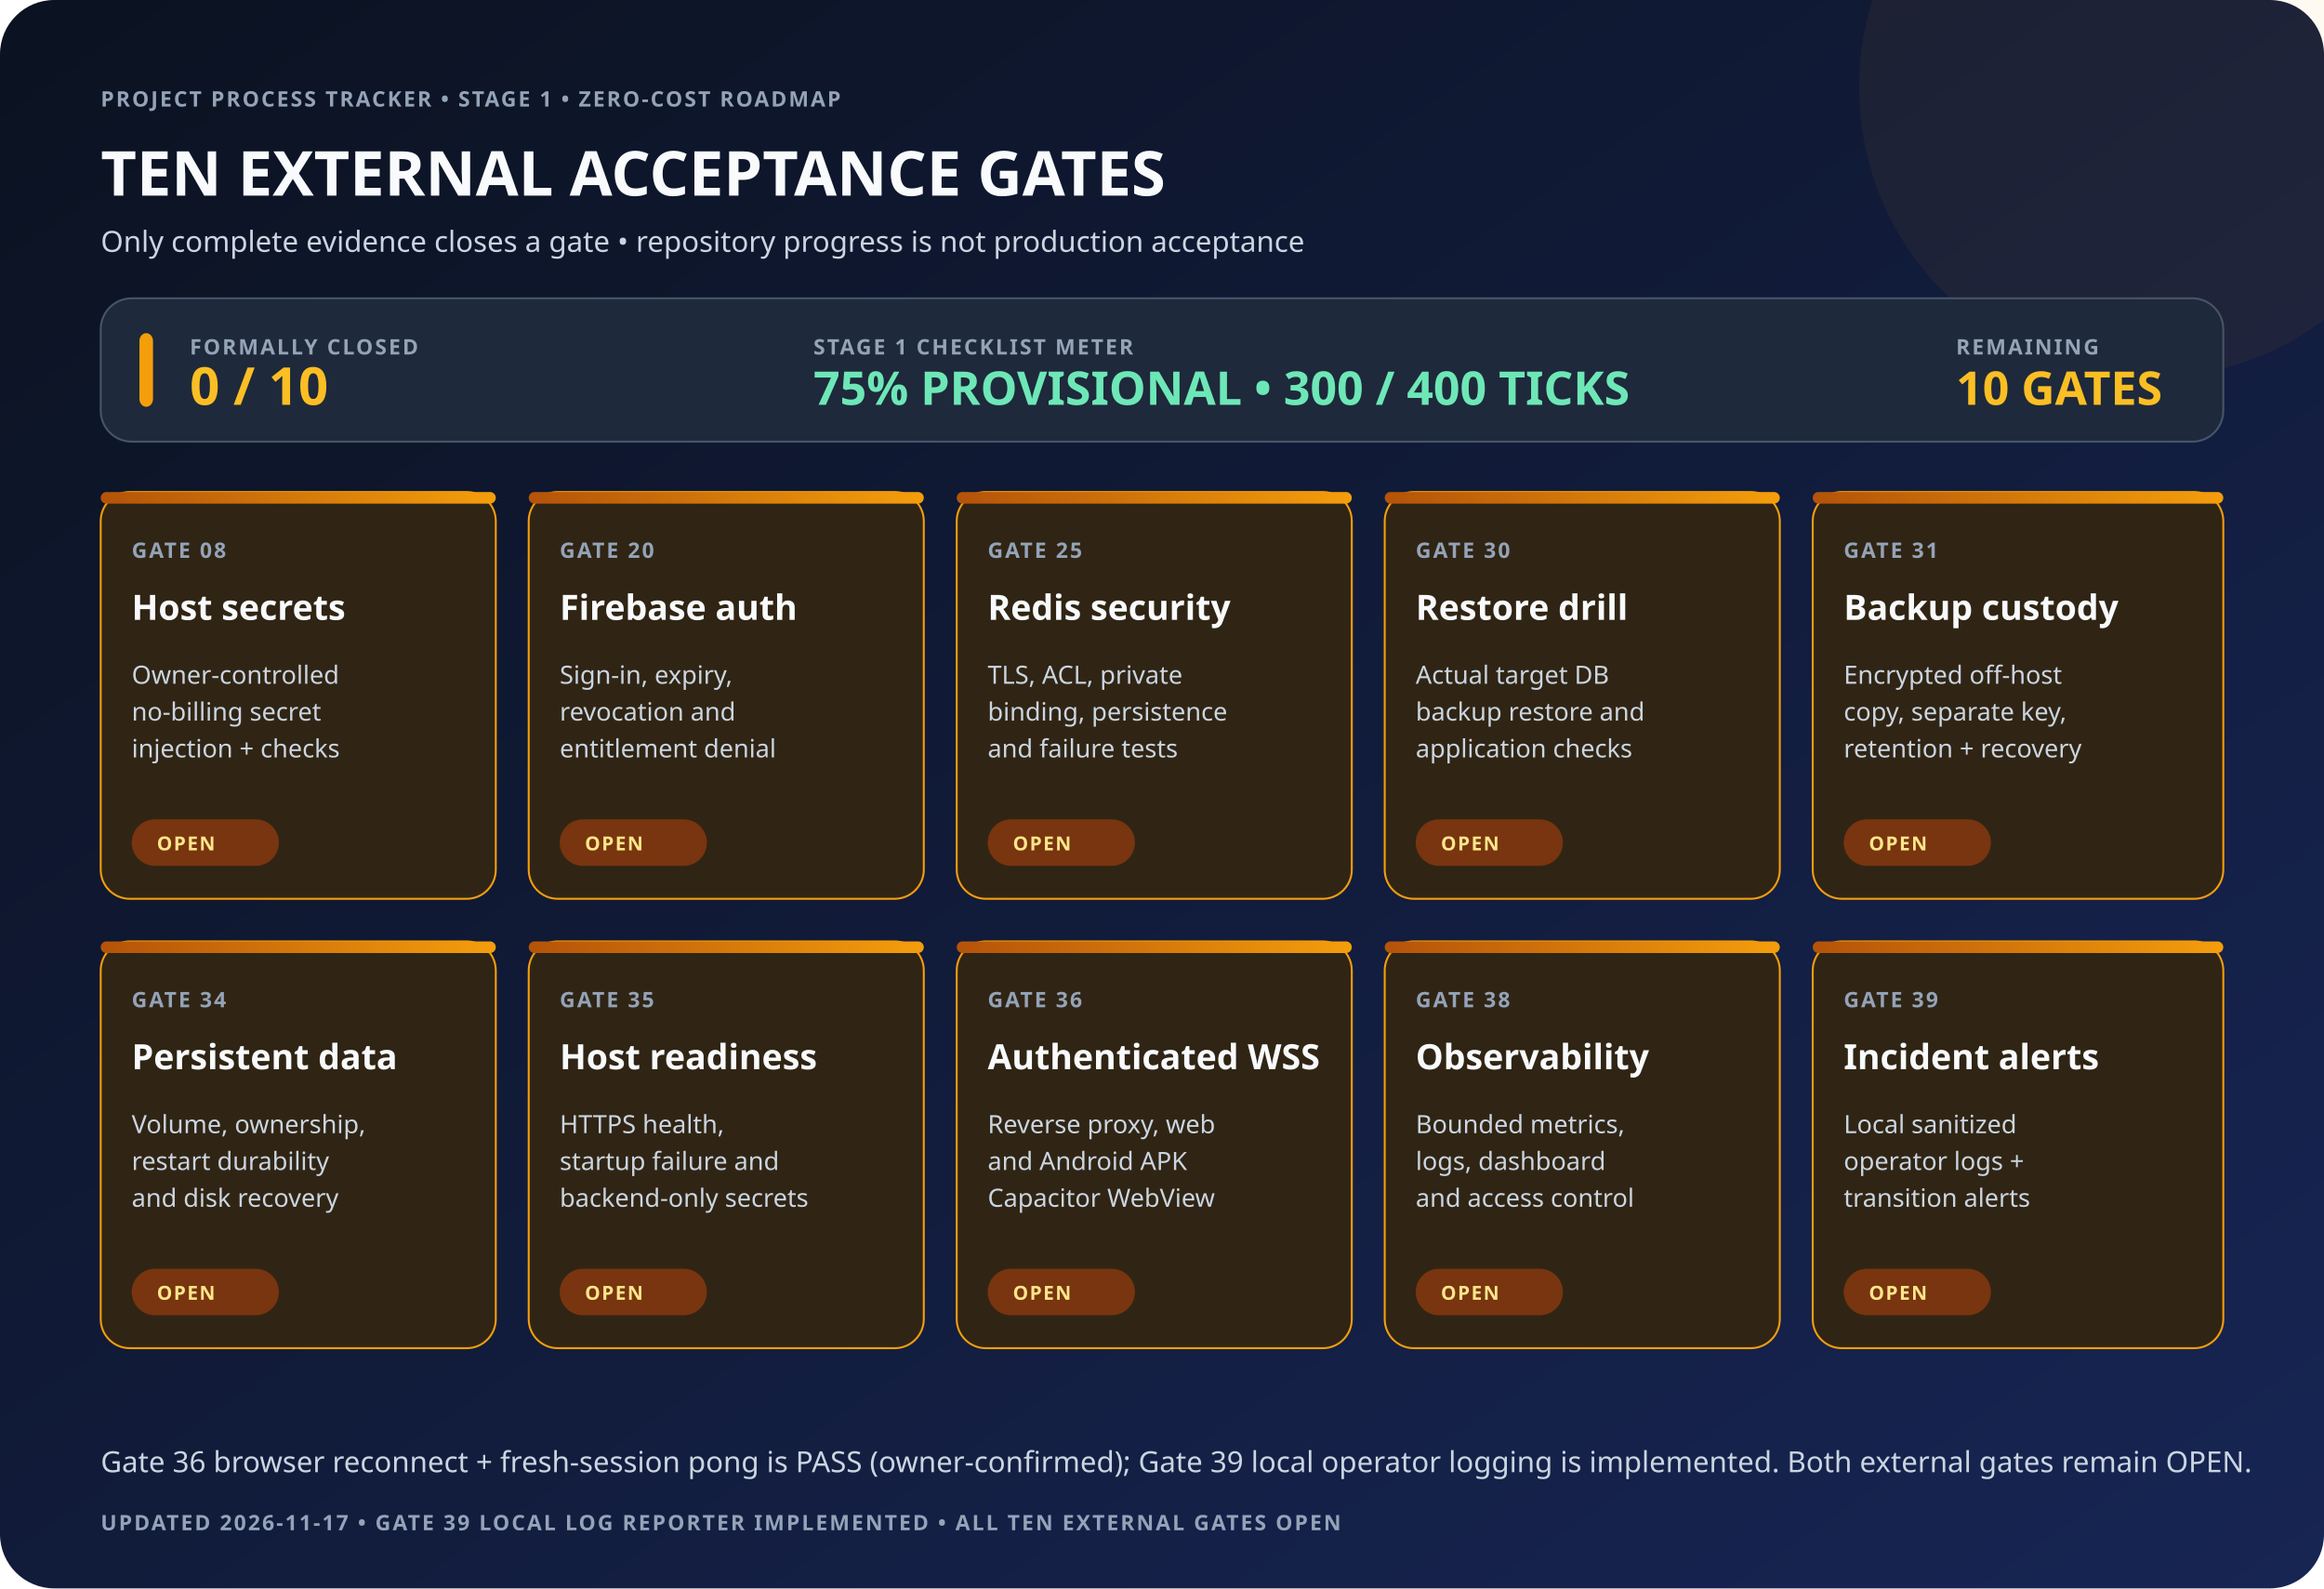
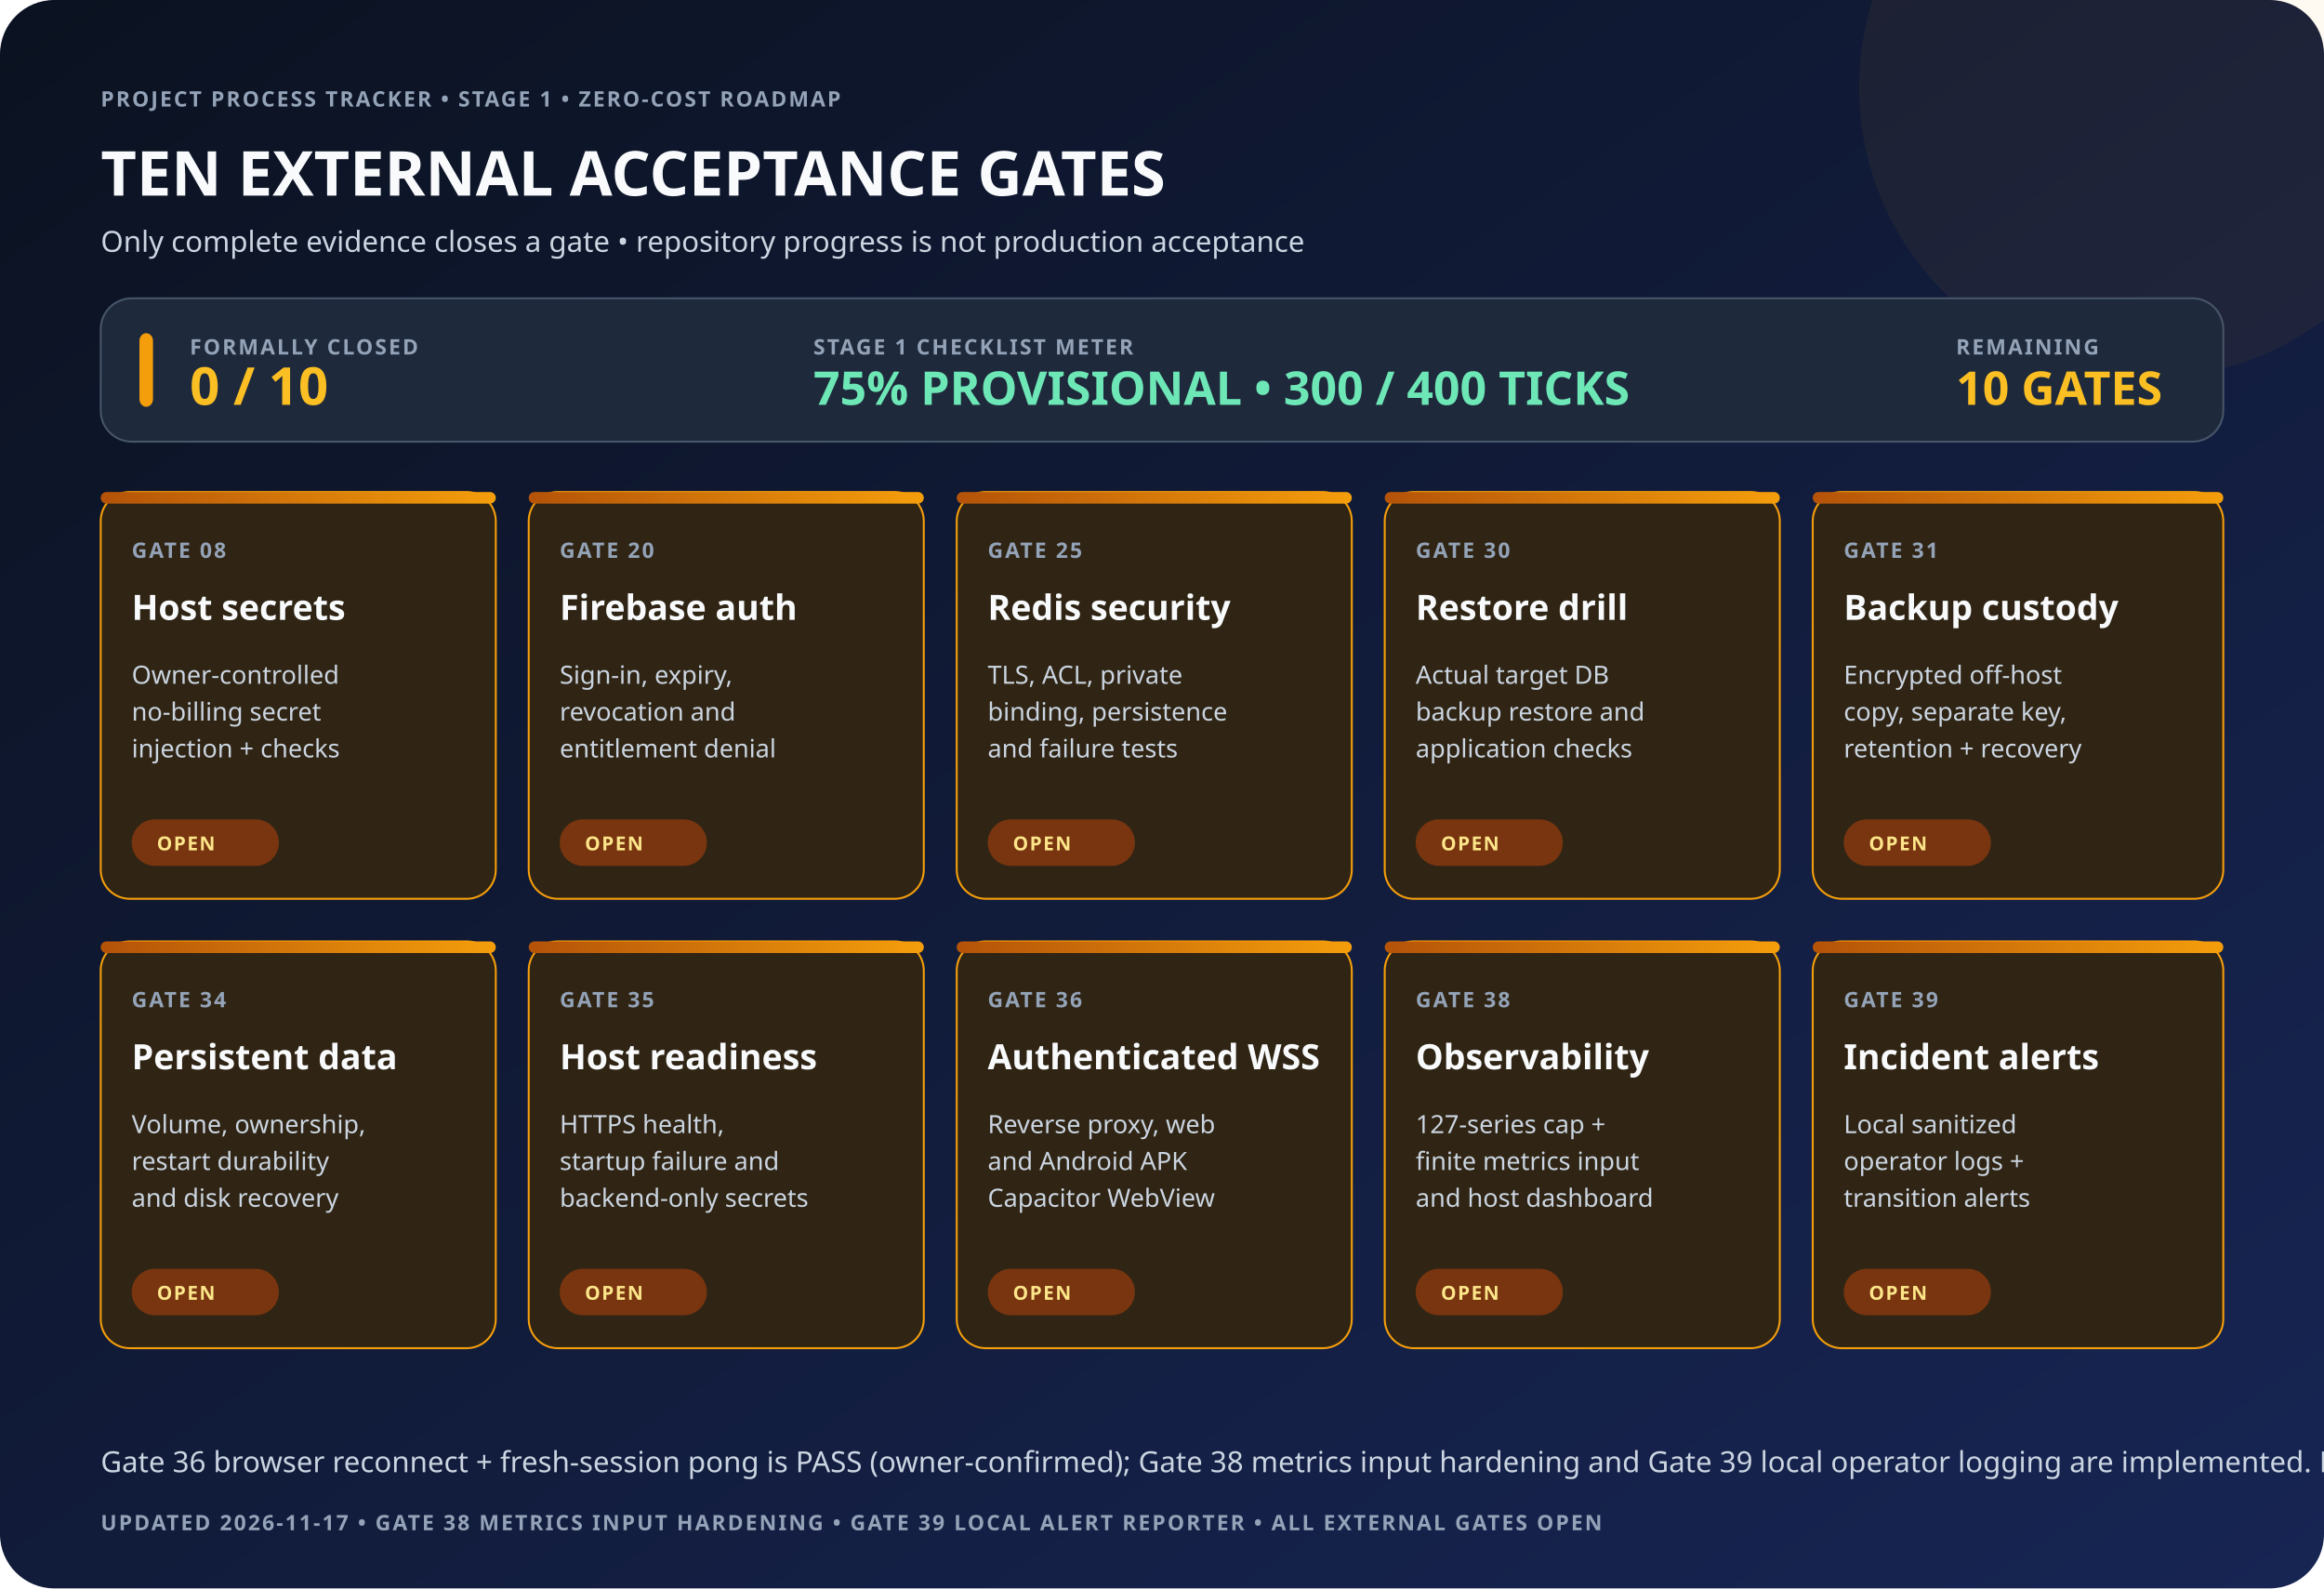
<svg xmlns="http://www.w3.org/2000/svg" width="1200" height="820" viewBox="0 0 1200 820" role="img" aria-labelledby="title desc">
  <defs>
    <linearGradient id="bg" x1="0" y1="0" x2="1" y2="1">
      <stop offset="0" stop-color="#0b1220" />
      <stop offset="1" stop-color="#172554" />
    </linearGradient>
    <linearGradient id="amber" x1="0" y1="0" x2="1" y2="0">
      <stop offset="0" stop-color="#b45309" />
      <stop offset="1" stop-color="#f59e0b" />
    </linearGradient>
    <style>
 .h{font:700 32px system-ui,sans-serif;fill:#f8fafc}.sub{font:500 15px system-ui,sans-serif;fill:#cbd5e1}
 .k{font:700 11px system-ui,sans-serif;letter-spacing:1px;fill:#94a3b8}
 .name{font:700 18px system-ui,sans-serif;fill:#f8fafc}.body{font:500 13px system-ui,sans-serif;fill:#cbd5e1}
 .pill{font:800 10px system-ui,sans-serif;letter-spacing:.7px;fill:#fde68a}
 </style>
  </defs>
  <rect width="1200" height="820" rx="28" fill="url(#bg)" />
  <circle cx="1110" cy="45" r="150" fill="#f59e0b" opacity=".06" />
  <text x="52" y="55" class="k">PROJECT PROCESS TRACKER • STAGE 1 • ZERO-COST ROADMAP</text>
  <text x="52" y="101" class="h">TEN EXTERNAL ACCEPTANCE GATES</text>
  <text x="52" y="130" class="sub">Only complete evidence closes a gate • repository progress is not production acceptance</text>
  <rect x="52" y="154" width="1096" height="74" rx="16" fill="#1e293b" stroke="#475569" />
  <rect x="72" y="172" width="7" height="38" rx="4" fill="#f59e0b" />
  <text x="98" y="183" class="k">FORMALLY CLOSED</text>
  <text x="98" y="209" style="font:800 27px system-ui,sans-serif;fill:#fbbf24">0 / 10</text>
  <text x="420" y="183" class="k">STAGE 1 CHECKLIST METER</text>
  <text x="420" y="209" style="font:800 24px system-ui,sans-serif;fill:#6ee7b7">75% PROVISIONAL • 300 / 400 TICKS</text>
  <text x="1010" y="183" class="k">REMAINING</text>
  <text x="1010" y="209" style="font:800 24px system-ui,sans-serif;fill:#fbbf24">10 GATES</text>
  <g transform="translate(52 254)">
    <rect width="204" height="210" rx="15" fill="#302514" stroke="#f59e0b" />
    <rect width="204" height="6" rx="3" fill="url(#amber)" />
    <text x="16" y="34" class="k">GATE 08</text>
    <text x="16" y="66" class="name">Host secrets</text>
    <text x="16" y="99" class="body">
      <tspan x="16">Owner-controlled</tspan>
      <tspan x="16" dy="19">no-billing secret</tspan>
      <tspan x="16" dy="19">injection + checks</tspan>
    </text>
    <rect x="16" y="169" width="76" height="24" rx="12" fill="#78350f" />
    <text x="29" y="185" class="pill">OPEN</text>
  </g>
  <g transform="translate(273 254)">
    <rect width="204" height="210" rx="15" fill="#302514" stroke="#f59e0b" />
    <rect width="204" height="6" rx="3" fill="url(#amber)" />
    <text x="16" y="34" class="k">GATE 20</text>
    <text x="16" y="66" class="name">Firebase auth</text>
    <text x="16" y="99" class="body">
      <tspan x="16">Sign-in, expiry,</tspan>
      <tspan x="16" dy="19">revocation and</tspan>
      <tspan x="16" dy="19">entitlement denial</tspan>
    </text>
    <rect x="16" y="169" width="76" height="24" rx="12" fill="#78350f" />
    <text x="29" y="185" class="pill">OPEN</text>
  </g>
  <g transform="translate(494 254)">
    <rect width="204" height="210" rx="15" fill="#302514" stroke="#f59e0b" />
    <rect width="204" height="6" rx="3" fill="url(#amber)" />
    <text x="16" y="34" class="k">GATE 25</text>
    <text x="16" y="66" class="name">Redis security</text>
    <text x="16" y="99" class="body">
      <tspan x="16">TLS, ACL, private</tspan>
      <tspan x="16" dy="19">binding, persistence</tspan>
      <tspan x="16" dy="19">and failure tests</tspan>
    </text>
    <rect x="16" y="169" width="76" height="24" rx="12" fill="#78350f" />
    <text x="29" y="185" class="pill">OPEN</text>
  </g>
  <g transform="translate(715 254)">
    <rect width="204" height="210" rx="15" fill="#302514" stroke="#f59e0b" />
    <rect width="204" height="6" rx="3" fill="url(#amber)" />
    <text x="16" y="34" class="k">GATE 30</text>
    <text x="16" y="66" class="name">Restore drill</text>
    <text x="16" y="99" class="body">
      <tspan x="16">Actual target DB</tspan>
      <tspan x="16" dy="19">backup restore and</tspan>
      <tspan x="16" dy="19">application checks</tspan>
    </text>
    <rect x="16" y="169" width="76" height="24" rx="12" fill="#78350f" />
    <text x="29" y="185" class="pill">OPEN</text>
  </g>
  <g transform="translate(936 254)">
    <rect width="212" height="210" rx="15" fill="#302514" stroke="#f59e0b" />
    <rect width="212" height="6" rx="3" fill="url(#amber)" />
    <text x="16" y="34" class="k">GATE 31</text>
    <text x="16" y="66" class="name">Backup custody</text>
    <text x="16" y="99" class="body">
      <tspan x="16">Encrypted off-host</tspan>
      <tspan x="16" dy="19">copy, separate key,</tspan>
      <tspan x="16" dy="19">retention + recovery</tspan>
    </text>
    <rect x="16" y="169" width="76" height="24" rx="12" fill="#78350f" />
    <text x="29" y="185" class="pill">OPEN</text>
  </g>
  <g transform="translate(52 486)">
    <rect width="204" height="210" rx="15" fill="#302514" stroke="#f59e0b" />
    <rect width="204" height="6" rx="3" fill="url(#amber)" />
    <text x="16" y="34" class="k">GATE 34</text>
    <text x="16" y="66" class="name">Persistent data</text>
    <text x="16" y="99" class="body">
      <tspan x="16">Volume, ownership,</tspan>
      <tspan x="16" dy="19">restart durability</tspan>
      <tspan x="16" dy="19">and disk recovery</tspan>
    </text>
    <rect x="16" y="169" width="76" height="24" rx="12" fill="#78350f" />
    <text x="29" y="185" class="pill">OPEN</text>
  </g>
  <g transform="translate(273 486)">
    <rect width="204" height="210" rx="15" fill="#302514" stroke="#f59e0b" />
    <rect width="204" height="6" rx="3" fill="url(#amber)" />
    <text x="16" y="34" class="k">GATE 35</text>
    <text x="16" y="66" class="name">Host readiness</text>
    <text x="16" y="99" class="body">
      <tspan x="16">HTTPS health,</tspan>
      <tspan x="16" dy="19">startup failure and</tspan>
      <tspan x="16" dy="19">backend-only secrets</tspan>
    </text>
    <rect x="16" y="169" width="76" height="24" rx="12" fill="#78350f" />
    <text x="29" y="185" class="pill">OPEN</text>
  </g>
  <g transform="translate(494 486)">
    <rect width="204" height="210" rx="15" fill="#302514" stroke="#f59e0b" />
    <rect width="204" height="6" rx="3" fill="url(#amber)" />
    <text x="16" y="34" class="k">GATE 36</text>
    <text x="16" y="66" class="name">Authenticated WSS</text>
    <text x="16" y="99" class="body">
      <tspan x="16">Reverse proxy, web</tspan>
      <tspan x="16" dy="19">and Android APK</tspan>
      <tspan x="16" dy="19">Capacitor WebView</tspan>
    </text>
    <rect x="16" y="169" width="76" height="24" rx="12" fill="#78350f" />
    <text x="29" y="185" class="pill">OPEN</text>
  </g>
  <g transform="translate(715 486)">
    <rect width="204" height="210" rx="15" fill="#302514" stroke="#f59e0b" />
    <rect width="204" height="6" rx="3" fill="url(#amber)" />
    <text x="16" y="34" class="k">GATE 38</text>
    <text x="16" y="66" class="name">Observability</text>
    <text x="16" y="99" class="body">
-       <tspan x="16">Bounded metrics,</tspan>
-       <tspan x="16" dy="19">logs, dashboard</tspan>
-       <tspan x="16" dy="19">and access control</tspan>
+       <tspan x="16">127-series cap +</tspan>
+       <tspan x="16" dy="19">finite metrics input</tspan>
+       <tspan x="16" dy="19">and host dashboard</tspan>
    </text>
    <rect x="16" y="169" width="76" height="24" rx="12" fill="#78350f" />
    <text x="29" y="185" class="pill">OPEN</text>
  </g>
  <g transform="translate(936 486)">
    <rect width="212" height="210" rx="15" fill="#302514" stroke="#f59e0b" />
    <rect width="212" height="6" rx="3" fill="url(#amber)" />
    <text x="16" y="34" class="k">GATE 39</text>
    <text x="16" y="66" class="name">Incident alerts</text>
    <text x="16" y="99" class="body">
      <tspan x="16">Local sanitized</tspan>
      <tspan x="16" dy="19">operator logs +</tspan>
      <tspan x="16" dy="19">transition alerts</tspan>
    </text>
    <rect x="16" y="169" width="76" height="24" rx="12" fill="#78350f" />
    <text x="29" y="185" class="pill">OPEN</text>
  </g>
-   <text x="52" y="760" class="sub">Gate 36 browser reconnect + fresh-session pong is PASS (owner-confirmed); Gate 39 local operator logging is implemented. Both external gates remain OPEN.</text>
-   <text x="52" y="790" class="k">UPDATED 2026-11-17 • GATE 39 LOCAL LOG REPORTER IMPLEMENTED • ALL TEN EXTERNAL GATES OPEN</text>
+   <text x="52" y="760" class="sub">Gate 36 browser reconnect + fresh-session pong is PASS (owner-confirmed); Gate 38 metrics input hardening and Gate 39 local operator logging are implemented. Both external gates remain OPEN.</text>
+   <text x="52" y="790" class="k">UPDATED 2026-11-17 • GATE 38 METRICS INPUT HARDENING • GATE 39 LOCAL ALERT REPORTER • ALL EXTERNAL GATES OPEN</text>
</svg>
